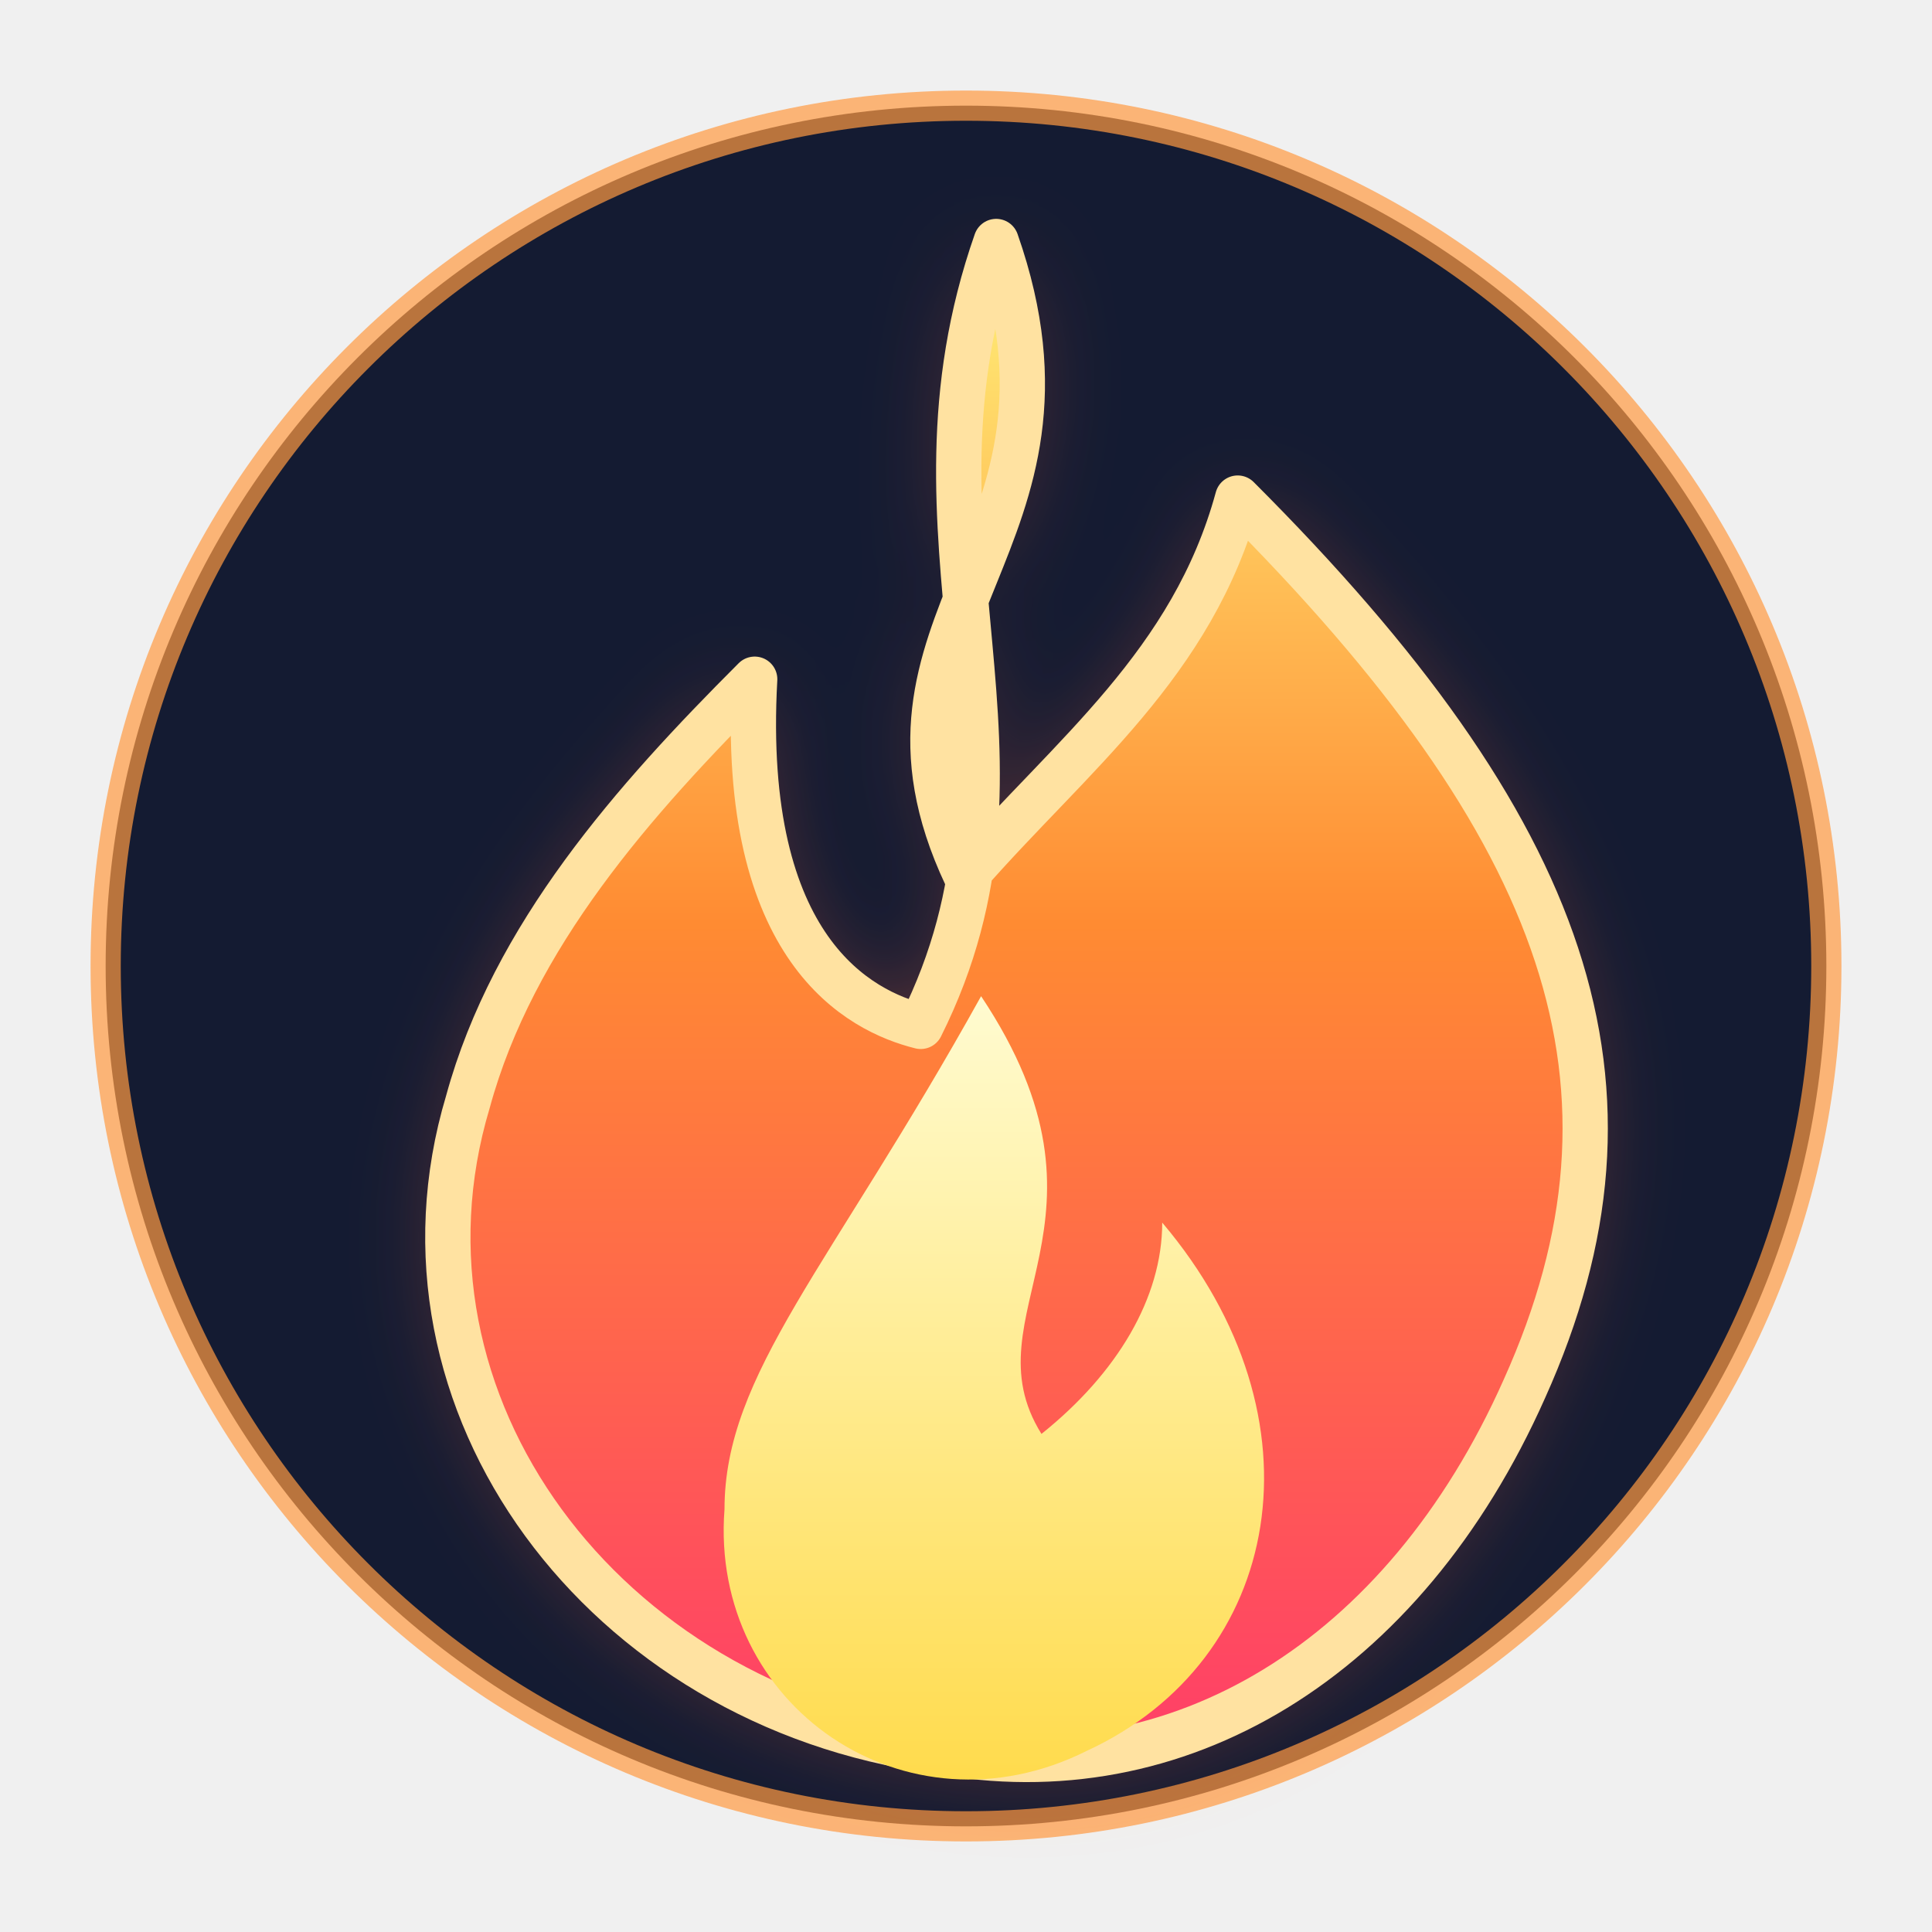
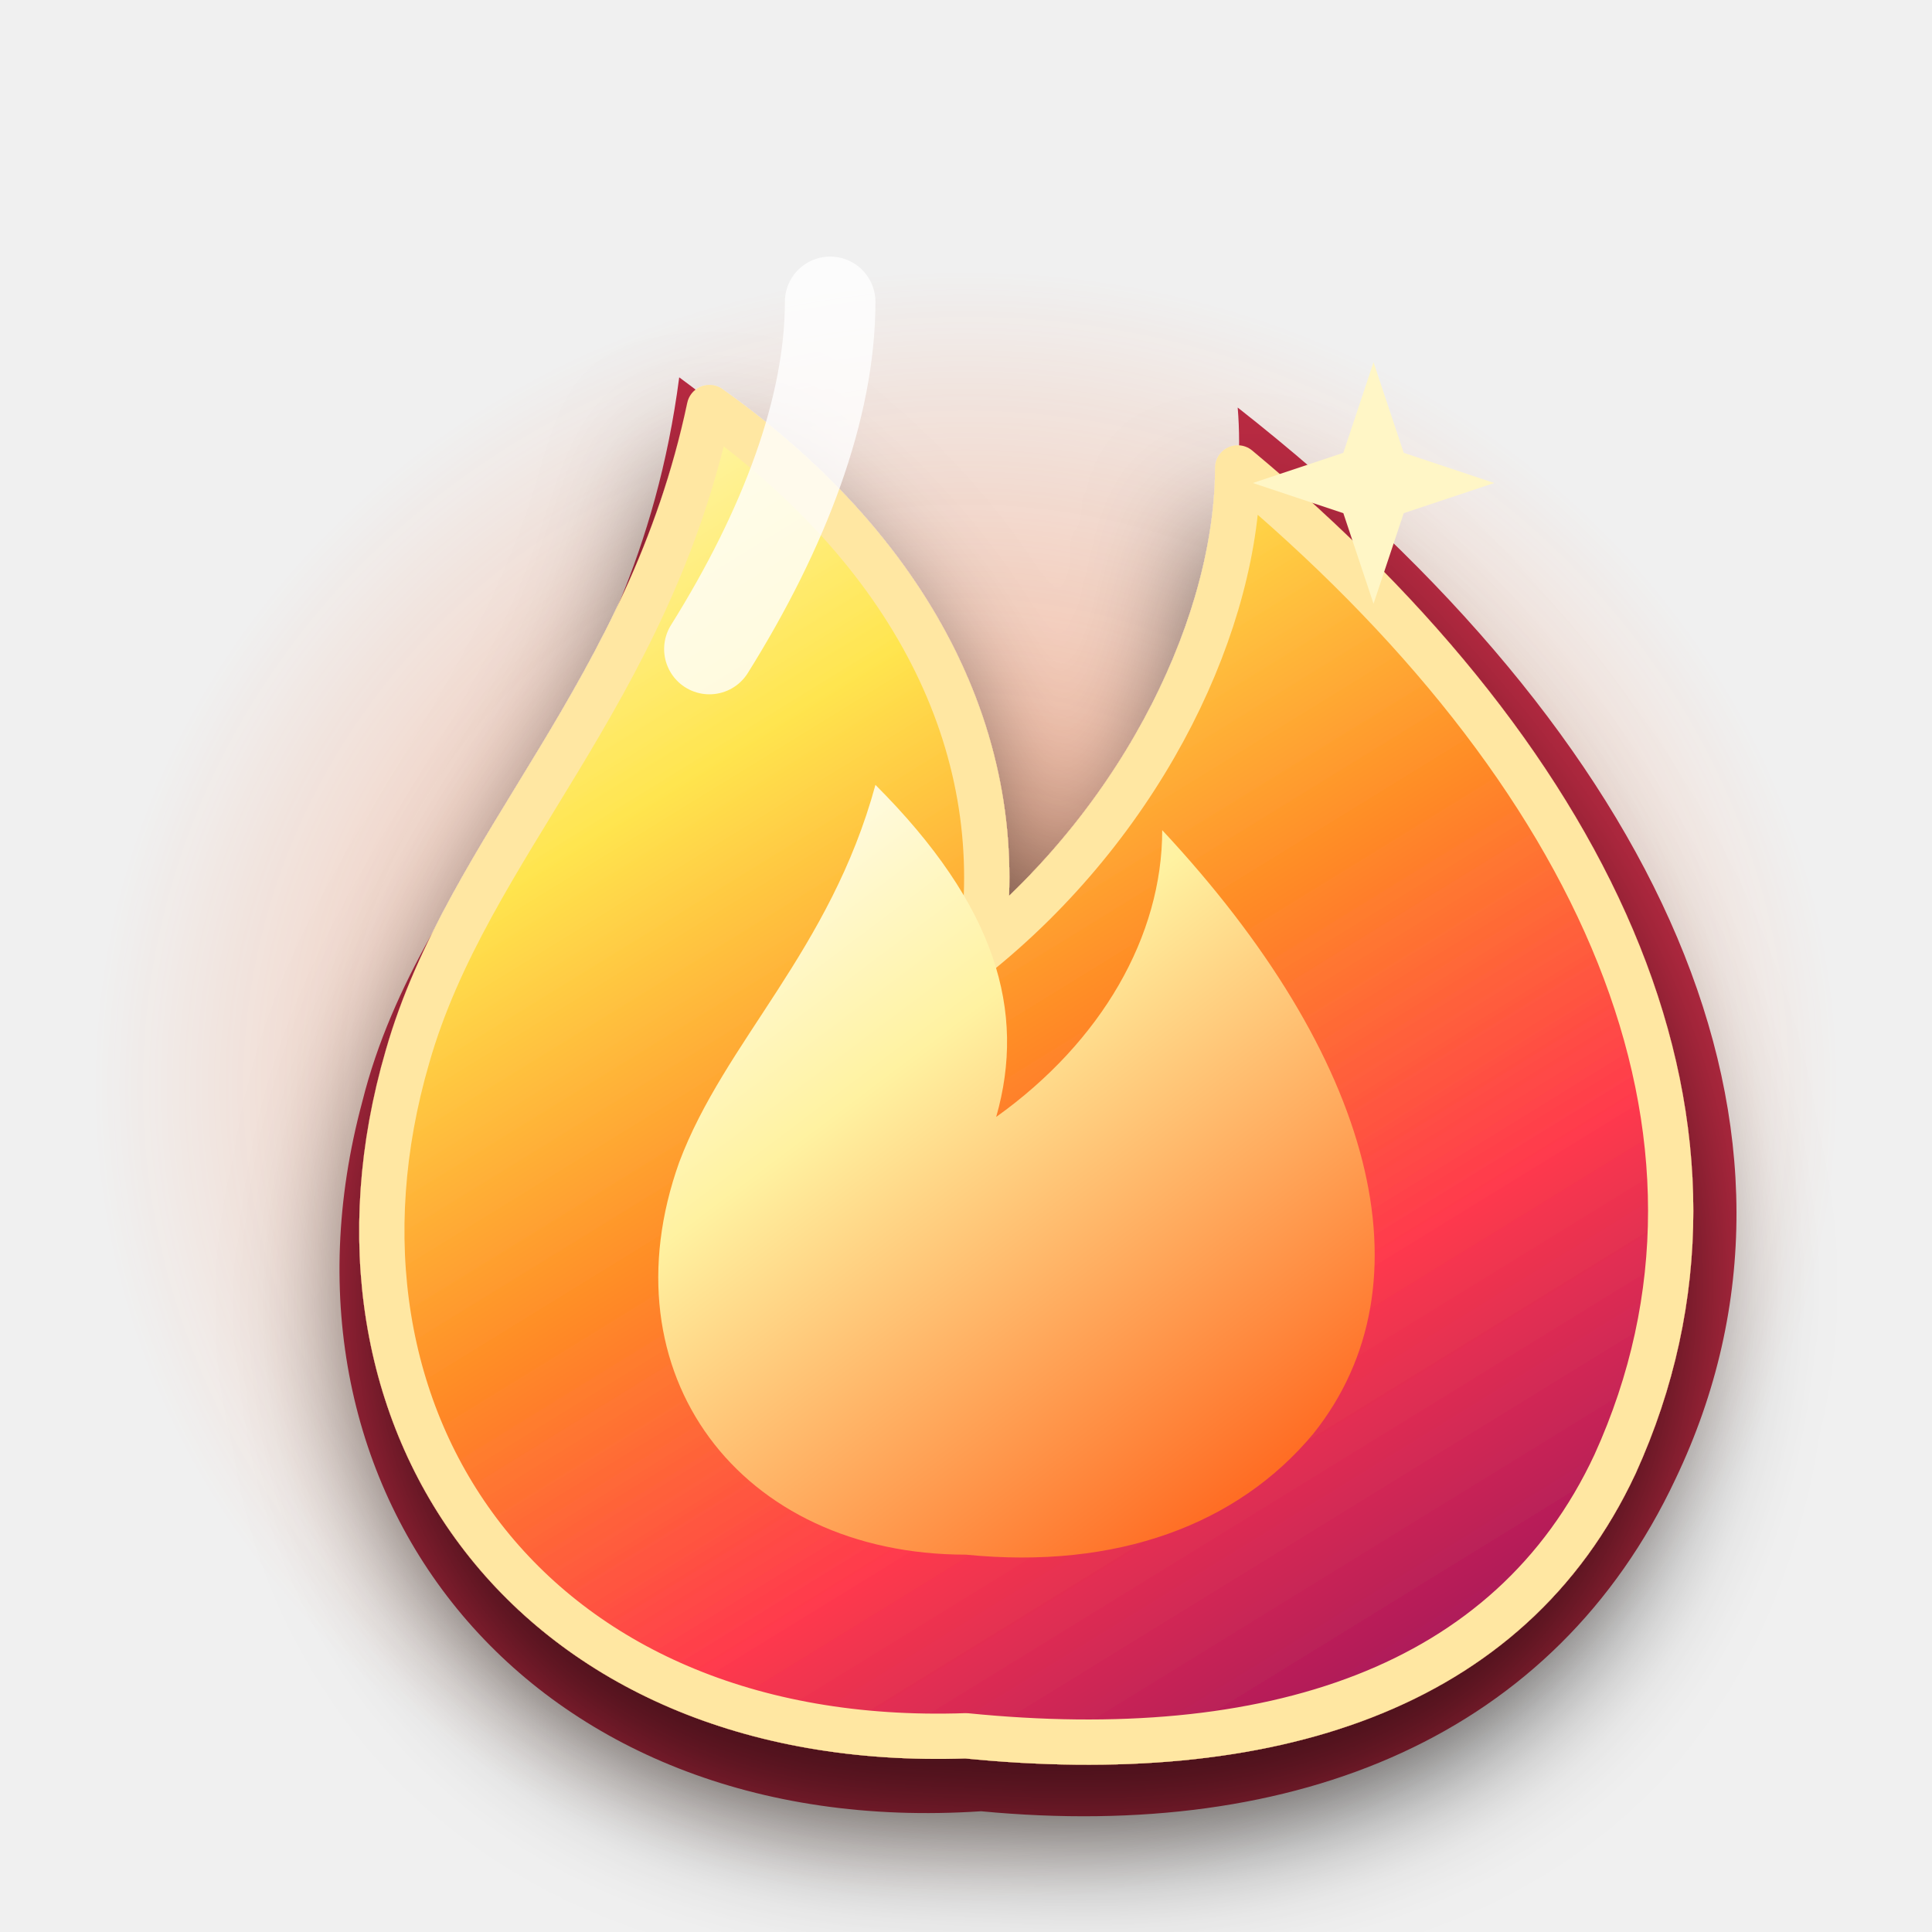
- <svg xmlns="http://www.w3.org/2000/svg" viewBox="0 0 128 128" role="img" aria-labelledby="title">
+ <svg xmlns="http://www.w3.org/2000/svg" viewBox="0 0 128 128">
  <defs>
-     <linearGradient id="g" x1="0" y1="0" x2="0" y2="1">
-       <stop stop-color="#fff27a" />
-       <stop offset=".45" stop-color="#ff8b32" />
-       <stop offset="1" stop-color="#ff3d69" />
+     <linearGradient id="flame" x1=".2" y1="0" x2=".8" y2="1">
+       <stop stop-color="#fff7b0" />
+       <stop offset=".22" stop-color="#ffe54f" />
+       <stop offset=".48" stop-color="#ff8b26" />
+       <stop offset=".72" stop-color="#ff3a4d" />
+       <stop offset="1" stop-color="#9c145d" />
    </linearGradient>
-     <linearGradient id="i" x1="0" y1="0" x2="0" y2="1">
-       <stop stop-color="#fffbd0" />
-       <stop offset="1" stop-color="#ffdb4d" />
+     <linearGradient id="inner" x1="0" y1="0" x2=".7" y2="1">
+       <stop stop-color="#fff" />
+       <stop offset=".4" stop-color="#fff2a1" />
+       <stop offset="1" stop-color="#ff6d24" />
    </linearGradient>
-     <filter id="s">
-       <feGaussianBlur stdDeviation="3" />
+     <filter id="shadow" x="-40%" y="-40%" width="180%" height="190%">
+       <feGaussianBlur in="SourceAlpha" stdDeviation="4" />
+       <feOffset dy="5" />
+       <feComponentTransfer>
+         <feFuncA type="linear" slope=".65" />
+       </feComponentTransfer>
+       <feMerge>
+         <feMergeNode />
+         <feMergeNode in="SourceGraphic" />
+       </feMerge>
    </filter>
+     <radialGradient id="glow">
+       <stop stop-color="#ff6927" stop-opacity=".58" />
+       <stop offset="1" stop-color="#ff6927" stop-opacity="0" />
+     </radialGradient>
  </defs>
-   <circle cx="64" cy="64" r="57" fill="#141b32" stroke="#ff9b42" stroke-opacity=".7" stroke-width="2" />
-   <path d="M66 16c7 20-10 25-2 42 7-8 15-14 18-25 22 22 28 39 19 59-8 18-23 27-39 24-22-3-37-23-31-43 3-11 11-20 19-28-1 18 7 22 11 23 9-18-2-32 5-52Z" fill="#ff653b" opacity=".35" filter="url(#s)" />
-   <path d="M66 16c7 20-10 25-2 42 7-8 15-14 18-25 22 22 28 39 19 59-8 18-23 27-39 24-22-3-37-23-31-43 3-11 11-20 19-28-1 18 7 22 11 23 9-18-2-32 5-52Z" fill="url(#g)" stroke="#ffe2a1" stroke-width="3" stroke-linejoin="round" />
-   <path d="M65 66c10 15-1 21 4 29 5-4 8-9 8-14 11 13 8 29-5 35-12 6-25-3-24-16 0-9 7-16 17-34Z" fill="url(#i)" />
+   <ellipse cx="64" cy="72" rx="58" ry="54" fill="url(#glow)" />
+   <path d="M65 117C35 119 17 96 24 70c4-16 18-25 21-48 15 11 21 25 19 37 12-9 19-23 18-35 28 22 40 48 29 71-8 17-25 24-46 22Z" fill="#b92a42" transform="translate(0 3)" />
+   <path d="M64 115C35 116 20 94 27 70c4-14 16-24 20-43 14 10 20 23 18 36 11-9 17-22 17-32 24 20 35 44 25 66-7 15-23 20-43 18Z" fill="url(#flame)" stroke="#ffe7a2" stroke-width="3" stroke-linejoin="round" filter="url(#shadow)" />
+   <path d="M64 103c-15 0-24-12-19-26 3-8 10-14 13-25 8 8 10 15 8 22 7-5 11-12 11-19 14 15 18 30 10 40-5 6-13 9-23 8Z" fill="url(#inner)" />
+   <path d="M47 43c5-8 8-16 8-23" fill="none" stroke="#fff" stroke-width="6" stroke-linecap="round" opacity=".8" />
+   <path d="m91 24 2 6 6 2-6 2-2 6-2-6-6-2 6-2Z" fill="#fff6c6" />
</svg>
